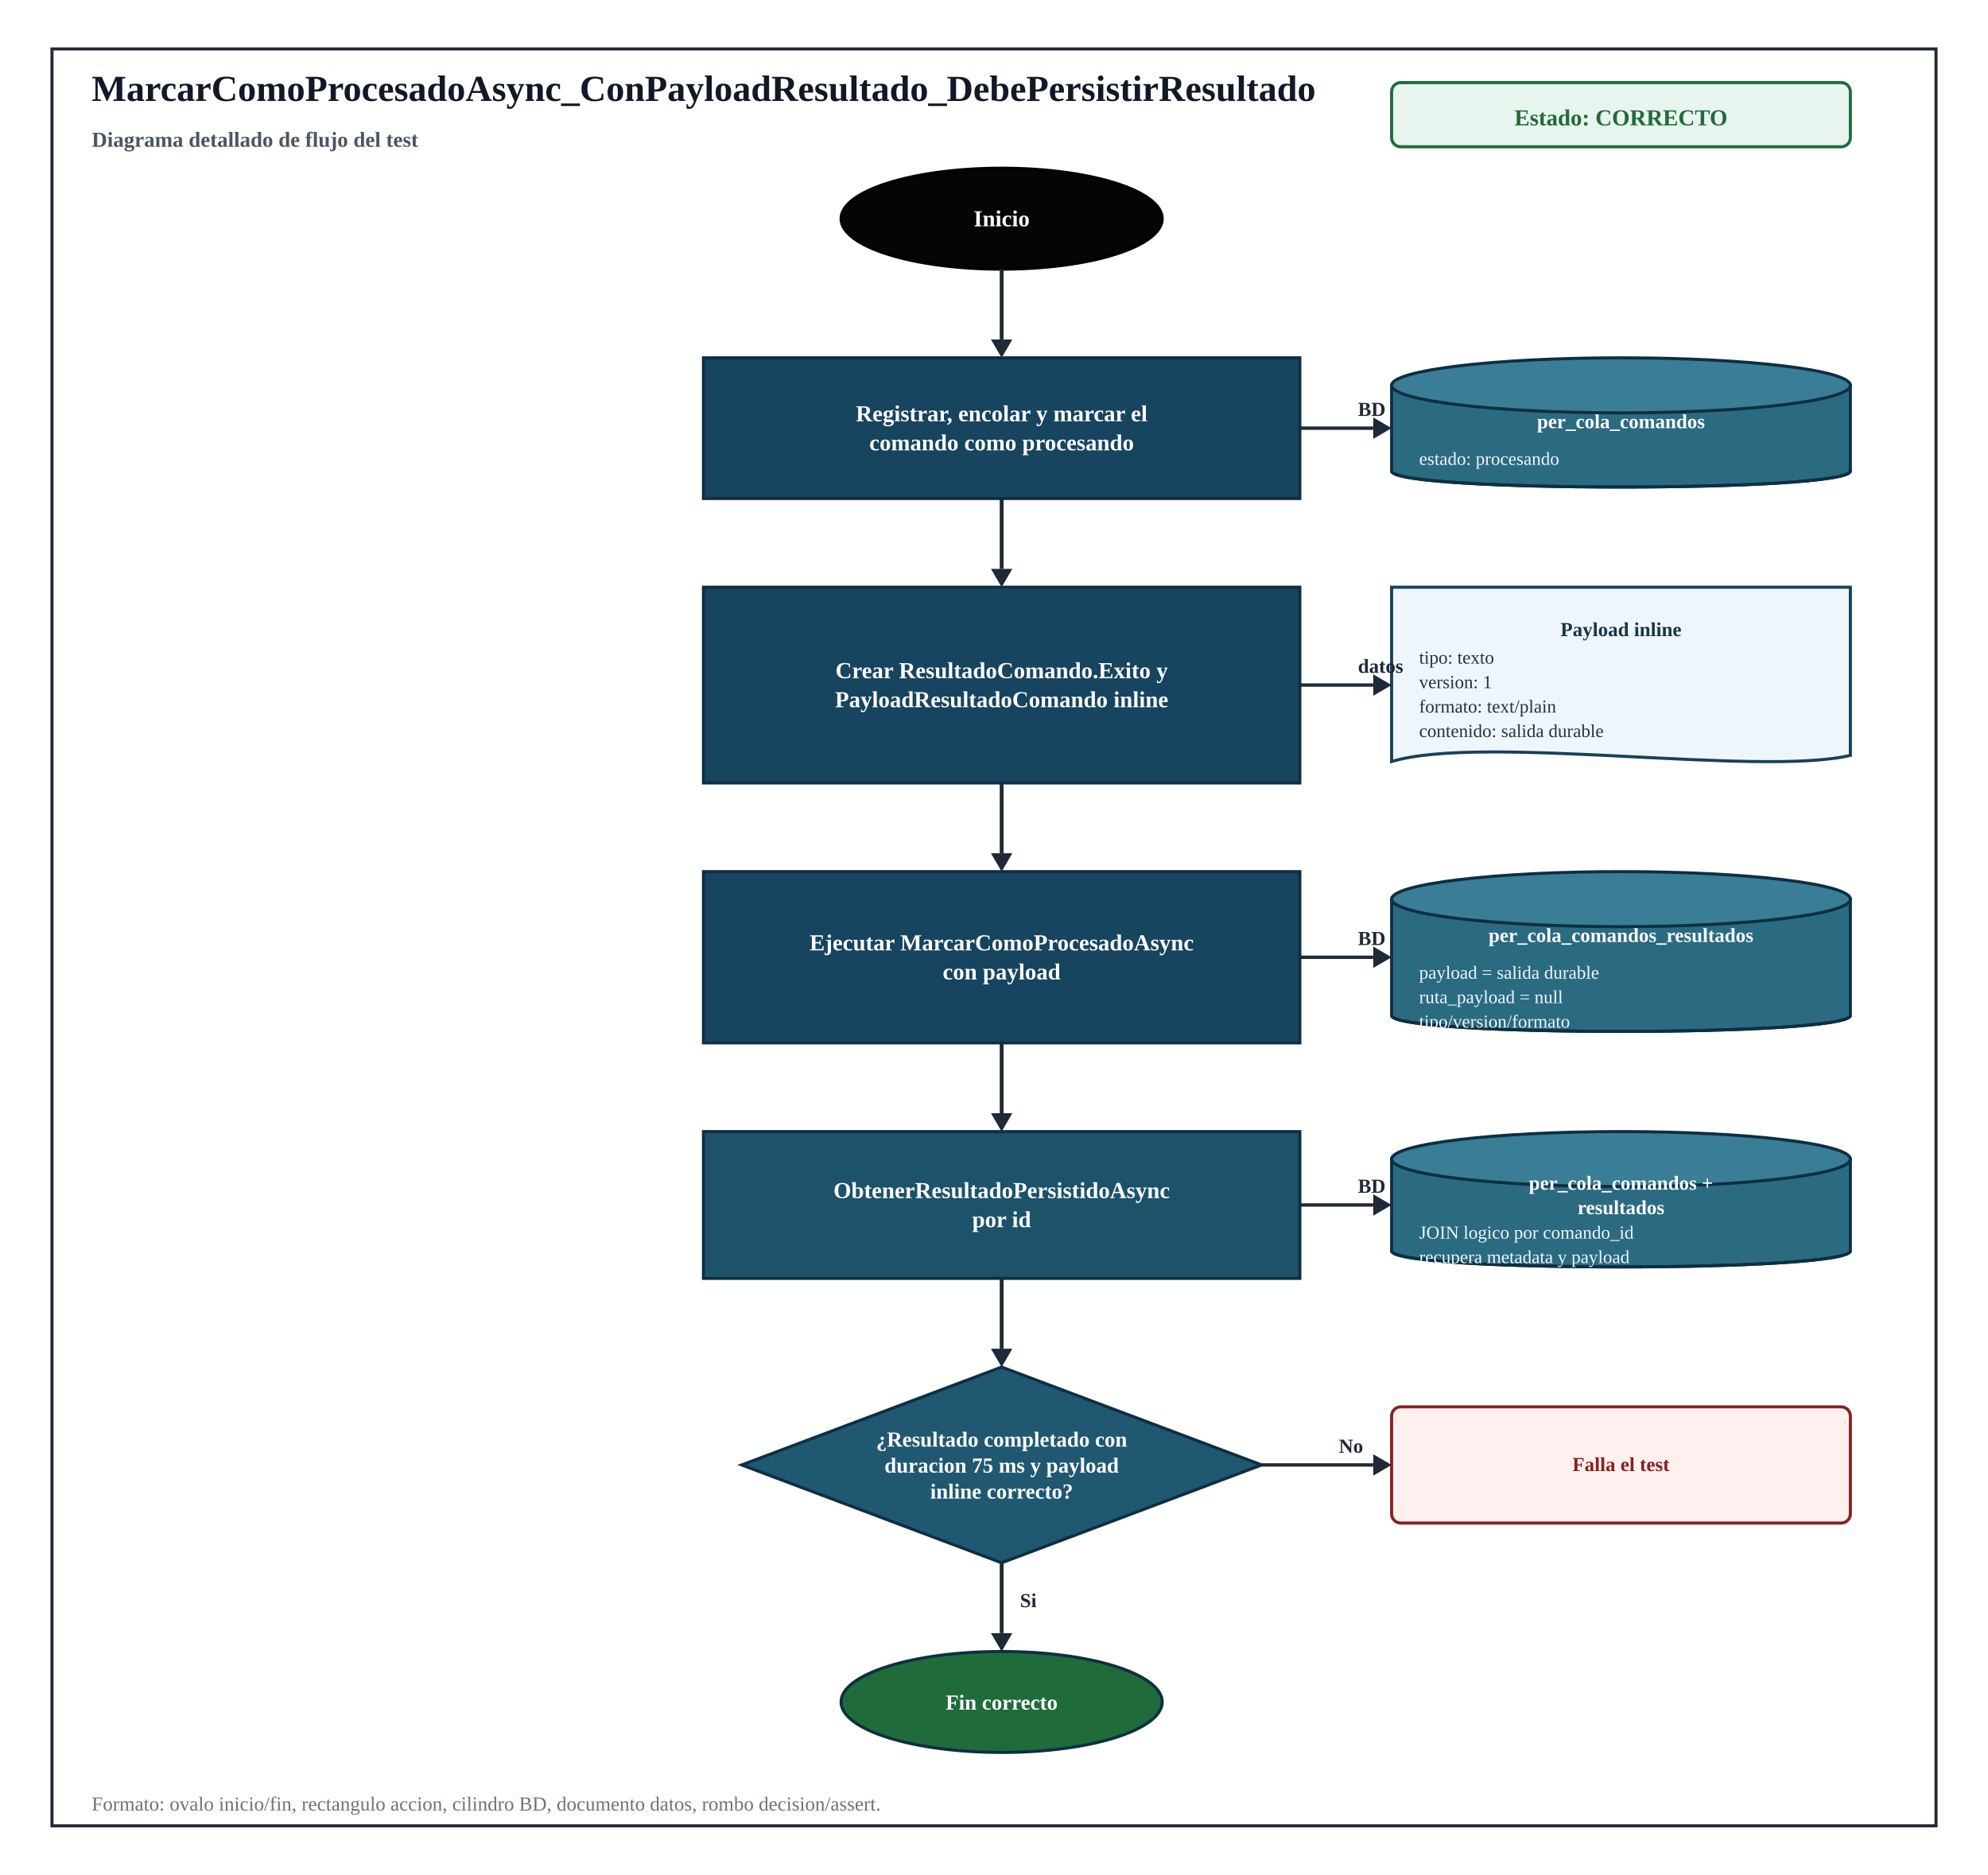
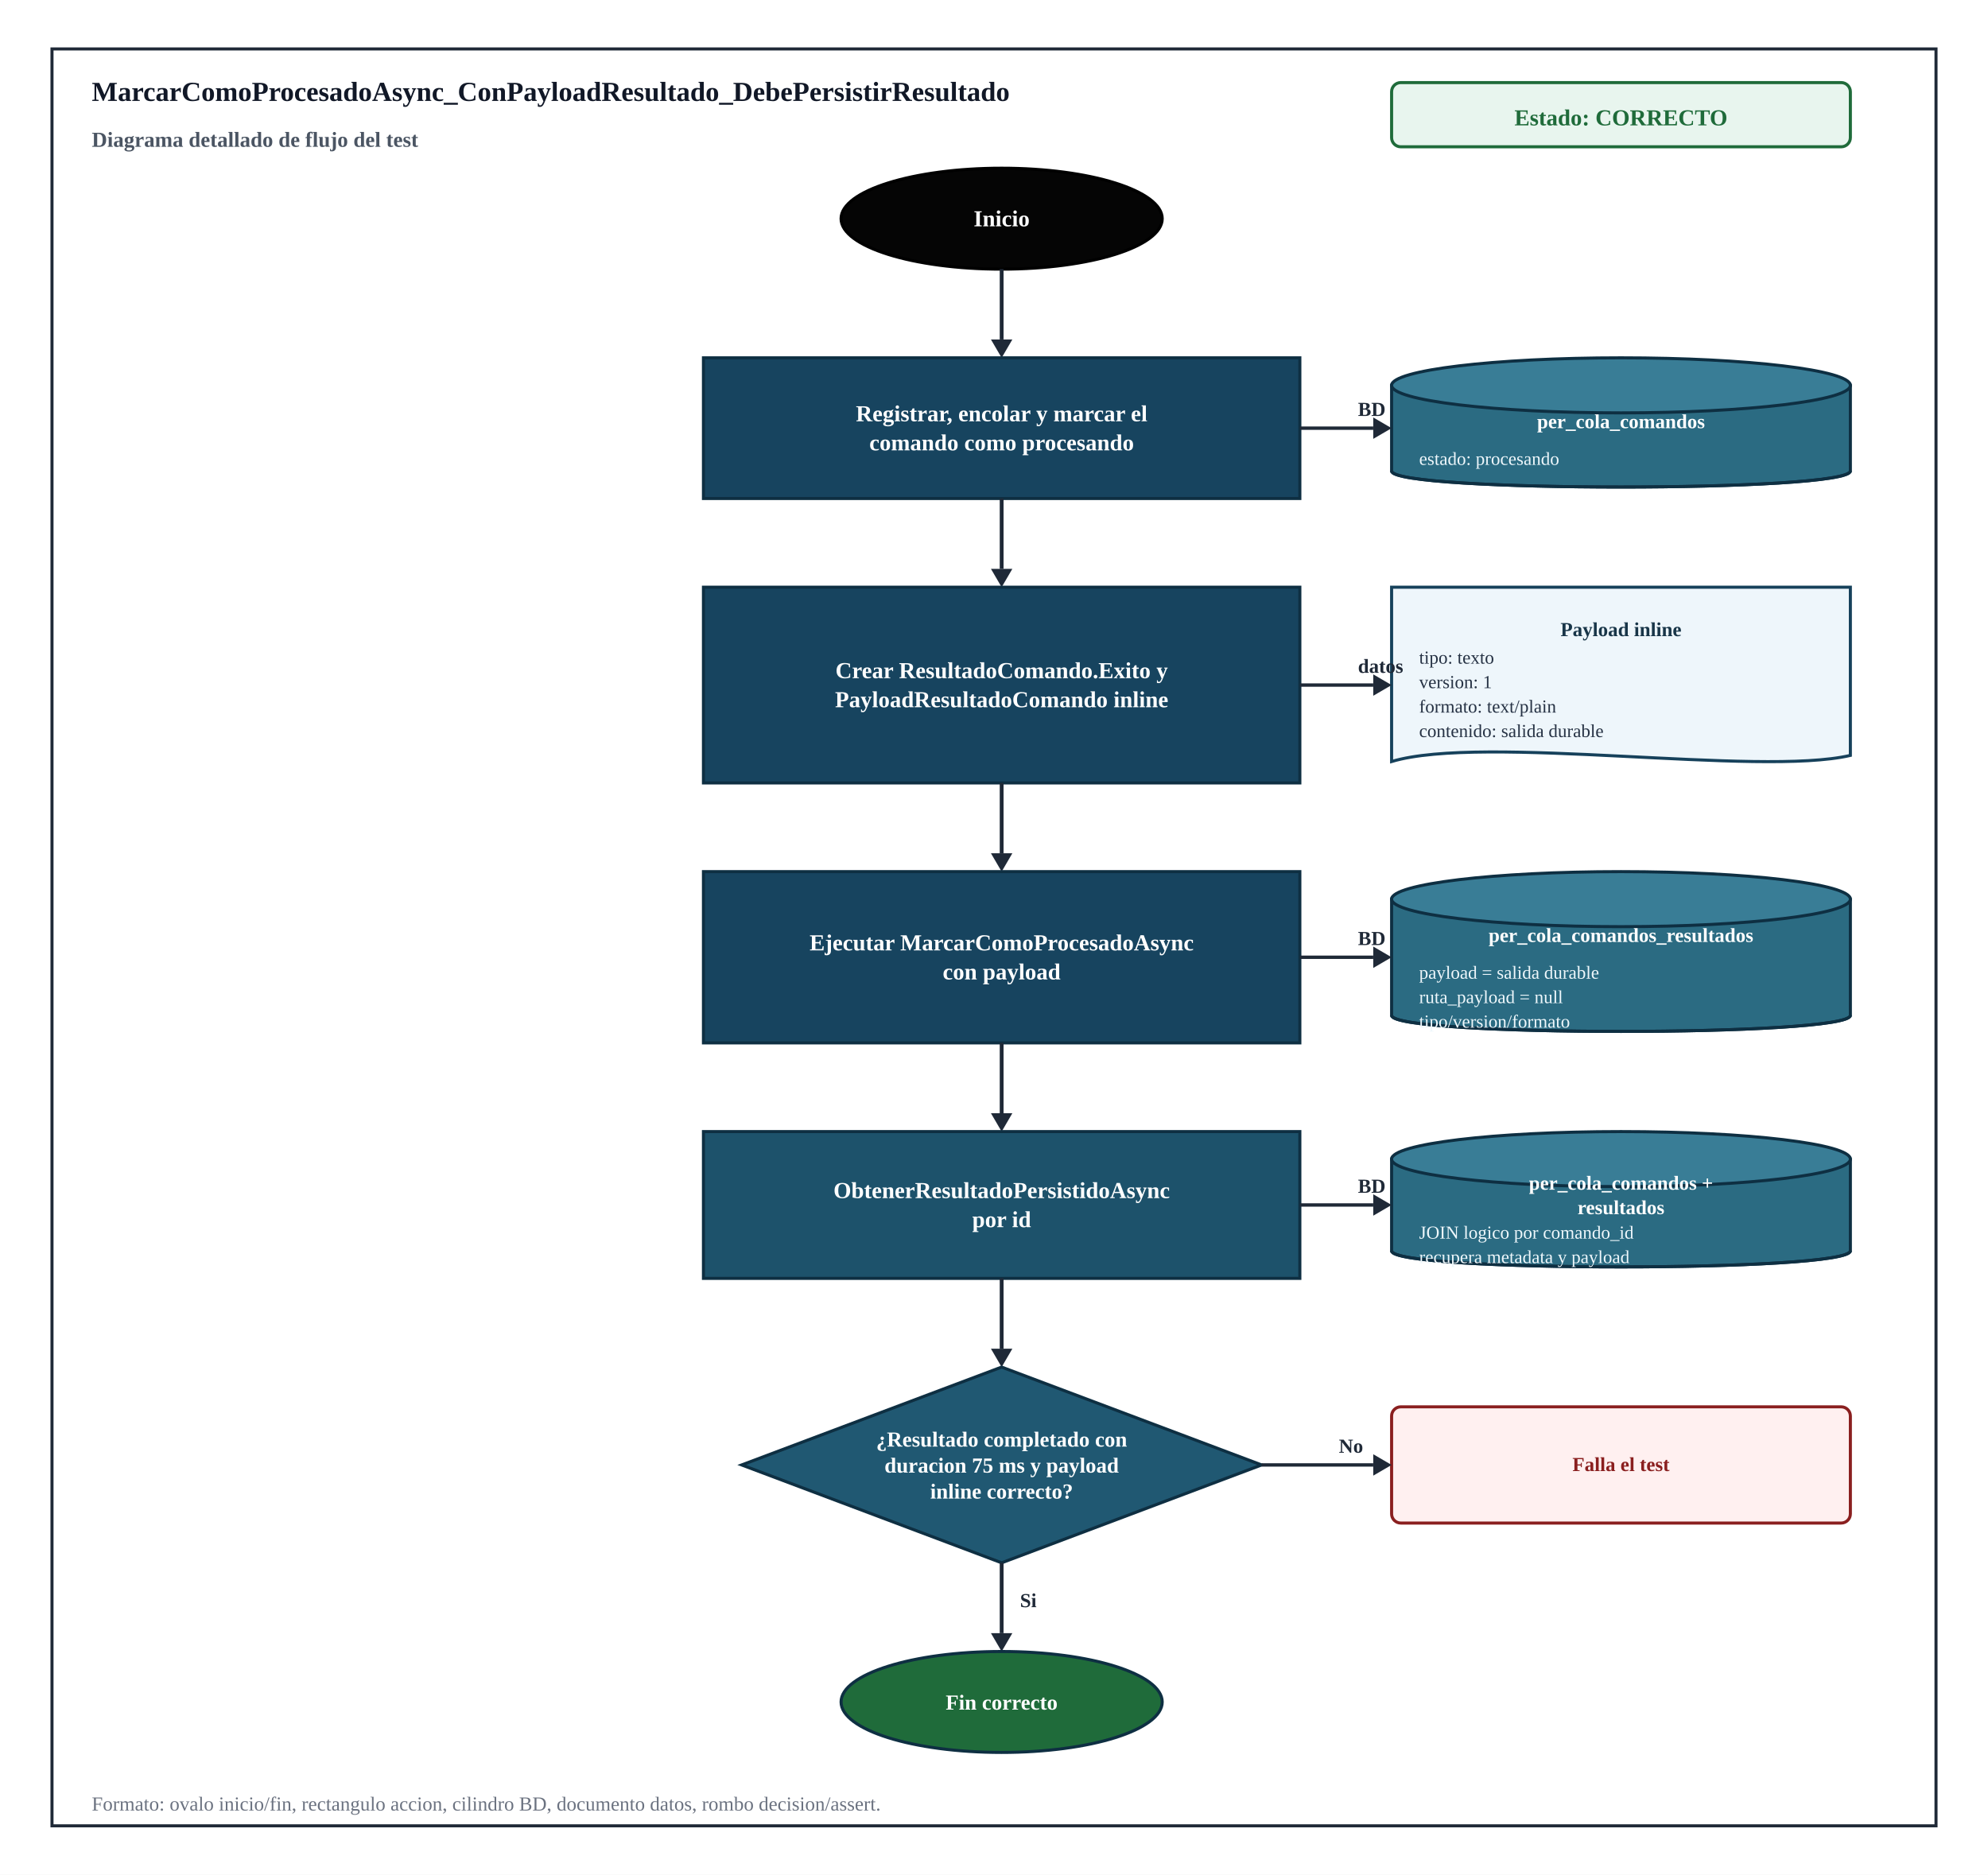
<svg xmlns="http://www.w3.org/2000/svg" width="1300" height="1226" viewBox="0 0 1300 1226">
  <rect width="100%" height="100%" fill="#ffffff" />
  <rect x="34" y="32" width="1232" height="1162" fill="none" stroke="#1f2937" stroke-width="2" />
-   <text x="60" y="66" font-size="24" fill="#111827" font-weight="800">MarcarComoProcesadoAsync_ConPayloadResultado_DebePersistirResultado</text>
+   <text x="60" y="66" font-size="18" fill="#111827" font-weight="800">MarcarComoProcesadoAsync_ConPayloadResultado_DebePersistirResultado</text>
  <text x="60" y="96" font-size="14" fill="#4b5563" font-weight="600">Diagrama detallado de flujo del test</text>
  <rect x="910" y="54" width="300" height="42" rx="6" fill="#e8f5ee" stroke="#1f6b3a" stroke-width="2" />
  <text x="1060.0" y="82.0" text-anchor="middle" font-size="15" fill="#1f6b3a" font-weight="800">Estado: CORRECTO</text>
  <ellipse cx="655.0" cy="143.0" rx="105.0" ry="33.0" fill="#050505" stroke="#000" stroke-width="2" />
  <text x="655.0" y="148.0" text-anchor="middle" font-size="15" fill="#ffffff" font-weight="700">Inicio</text>
  <line x1="655.0" y1="176" x2="655.0" y2="222" stroke="#1f2937" stroke-width="2.5" />
  <polygon points="648.0,222 662.0,222 655.0,234" fill="#1f2937" />
  <rect x="460" y="234" width="390" height="92" fill="#17445f" stroke="#0e2f42" stroke-width="2" />
  <text x="655.0" y="275.5" text-anchor="middle" font-size="15" fill="#ffffff" font-weight="700">Registrar, encolar y marcar el</text>
  <text x="655.0" y="294.5" text-anchor="middle" font-size="15" fill="#ffffff" font-weight="700">comando como procesando</text>
  <path d="M910,252.0 C910,238.0 1210,238.0 1210,252.0 L1210,308.0 C1210,322.0 910,322.0 910,308.0 Z" fill="#2b6b82" stroke="#0e2f42" stroke-width="2" />
  <ellipse cx="1060.0" cy="252.0" rx="150.0" ry="18" fill="#397d96" stroke="#0e2f42" stroke-width="2" />
  <path d="M910,308.0 C910,322.0 1210,322.0 1210,308.0" fill="none" stroke="#0e2f42" stroke-width="2" />
  <text x="1060.0" y="280.0" text-anchor="middle" font-size="13" fill="#ffffff" font-weight="700">per_cola_comandos</text>
  <text x="928" y="304" font-size="12" fill="#eef7fb" font-weight="500">estado: procesando</text>
  <path d="M850,280.0 H880.0 V280.0 H898" fill="none" stroke="#1f2937" stroke-width="2.2" />
  <polygon points="898,273.0 898,287.0 910,280.0" fill="#1f2937" />
  <text x="888.0" y="272.0" font-size="13" fill="#1f2937" font-weight="700">BD</text>
  <line x1="655.0" y1="326" x2="655.0" y2="372" stroke="#1f2937" stroke-width="2.5" />
  <polygon points="648.0,372 662.0,372 655.0,384" fill="#1f2937" />
  <rect x="460" y="384" width="390" height="128" fill="#17445f" stroke="#0e2f42" stroke-width="2" />
  <text x="655.0" y="443.5" text-anchor="middle" font-size="15" fill="#ffffff" font-weight="700">Crear ResultadoComando.Exito y</text>
  <text x="655.0" y="462.5" text-anchor="middle" font-size="15" fill="#ffffff" font-weight="700">PayloadResultadoComando inline</text>
  <path d="M910,384.0 H1210 V494.0 C1150,508.0 970,480.0 910,498.0 Z" fill="#eef6fb" stroke="#16415b" stroke-width="2" />
  <text x="1060.0" y="416.0" text-anchor="middle" font-size="13" fill="#183548" font-weight="700">Payload inline</text>
  <text x="928" y="434" font-size="12" fill="#263244" font-weight="500">tipo: texto</text>
  <text x="928" y="450" font-size="12" fill="#263244" font-weight="500">version: 1</text>
  <text x="928" y="466" font-size="12" fill="#263244" font-weight="500">formato: text/plain</text>
  <text x="928" y="482" font-size="12" fill="#263244" font-weight="500">contenido: salida durable</text>
  <path d="M850,448.0 H880.0 V448.0 H898" fill="none" stroke="#1f2937" stroke-width="2.2" />
  <polygon points="898,441.0 898,455.0 910,448.0" fill="#1f2937" />
  <text x="888.0" y="440.0" font-size="13" fill="#1f2937" font-weight="700">datos</text>
  <line x1="655.0" y1="512" x2="655.0" y2="558" stroke="#1f2937" stroke-width="2.5" />
  <polygon points="648.0,558 662.0,558 655.0,570" fill="#1f2937" />
  <rect x="460" y="570" width="390" height="112" fill="#17445f" stroke="#0e2f42" stroke-width="2" />
  <text x="655.0" y="621.5" text-anchor="middle" font-size="15" fill="#ffffff" font-weight="700">Ejecutar MarcarComoProcesadoAsync</text>
  <text x="655.0" y="640.5" text-anchor="middle" font-size="15" fill="#ffffff" font-weight="700">con payload</text>
  <path d="M910,588.0 C910,574.0 1210,574.0 1210,588.0 L1210,664.0 C1210,678.0 910,678.0 910,664.0 Z" fill="#2b6b82" stroke="#0e2f42" stroke-width="2" />
  <ellipse cx="1060.0" cy="588.0" rx="150.0" ry="18" fill="#397d96" stroke="#0e2f42" stroke-width="2" />
  <path d="M910,664.0 C910,678.0 1210,678.0 1210,664.0" fill="none" stroke="#0e2f42" stroke-width="2" />
  <text x="1060.0" y="616.0" text-anchor="middle" font-size="13" fill="#ffffff" font-weight="700">per_cola_comandos_resultados</text>
  <text x="928" y="640" font-size="12" fill="#eef7fb" font-weight="500">payload = salida durable</text>
  <text x="928" y="656" font-size="12" fill="#eef7fb" font-weight="500">ruta_payload = null</text>
  <text x="928" y="672" font-size="12" fill="#eef7fb" font-weight="500">tipo/version/formato</text>
  <path d="M850,626.0 H880.0 V626.0 H898" fill="none" stroke="#1f2937" stroke-width="2.2" />
  <polygon points="898,619.0 898,633.0 910,626.0" fill="#1f2937" />
  <text x="888.0" y="618.0" font-size="13" fill="#1f2937" font-weight="700">BD</text>
  <line x1="655.0" y1="682" x2="655.0" y2="728" stroke="#1f2937" stroke-width="2.5" />
  <polygon points="648.0,728 662.0,728 655.0,740" fill="#1f2937" />
  <rect x="460" y="740" width="390" height="96" fill="#1d526b" stroke="#0e2f42" stroke-width="2" />
  <text x="655.0" y="783.5" text-anchor="middle" font-size="15" fill="#ffffff" font-weight="700">ObtenerResultadoPersistidoAsync</text>
  <text x="655.0" y="802.5" text-anchor="middle" font-size="15" fill="#ffffff" font-weight="700">por id</text>
  <path d="M910,758.0 C910,744.0 1210,744.0 1210,758.0 L1210,818.0 C1210,832.0 910,832.0 910,818.0 Z" fill="#2b6b82" stroke="#0e2f42" stroke-width="2" />
  <ellipse cx="1060.0" cy="758.0" rx="150.0" ry="18" fill="#397d96" stroke="#0e2f42" stroke-width="2" />
  <path d="M910,818.0 C910,832.0 1210,832.0 1210,818.0" fill="none" stroke="#0e2f42" stroke-width="2" />
  <text x="1060.0" y="778.0" text-anchor="middle" font-size="13" fill="#ffffff" font-weight="700">per_cola_comandos +</text>
  <text x="1060.0" y="794.0" text-anchor="middle" font-size="13" fill="#ffffff" font-weight="700">resultados</text>
  <text x="928" y="810" font-size="12" fill="#eef7fb" font-weight="500">JOIN logico por comando_id</text>
  <text x="928" y="826" font-size="12" fill="#eef7fb" font-weight="500">recupera metadata y payload</text>
  <path d="M850,788.0 H880.0 V788.0 H898" fill="none" stroke="#1f2937" stroke-width="2.2" />
  <polygon points="898,781.0 898,795.0 910,788.0" fill="#1f2937" />
  <text x="888.0" y="780.0" font-size="13" fill="#1f2937" font-weight="700">BD</text>
  <line x1="655.0" y1="836" x2="655.0" y2="882" stroke="#1f2937" stroke-width="2.5" />
  <polygon points="648.0,882 662.0,882 655.0,894" fill="#1f2937" />
  <polygon points="655.0,894 825,958.0 655.0,1022 485,958.0" fill="#205872" stroke="#0e2f42" stroke-width="2" />
  <text x="655.0" y="946.0" text-anchor="middle" font-size="14" fill="#ffffff" font-weight="700">¿Resultado completado con</text>
  <text x="655.0" y="963.0" text-anchor="middle" font-size="14" fill="#ffffff" font-weight="700">duracion 75 ms y payload</text>
  <text x="655.0" y="980.0" text-anchor="middle" font-size="14" fill="#ffffff" font-weight="700">inline correcto?</text>
  <rect x="910" y="920.0" width="300" height="76" rx="6" fill="#fff0f0" stroke="#8a1f1f" stroke-width="2" />
  <text x="1060.0" y="962.0" text-anchor="middle" font-size="13" fill="#8a1f1f" font-weight="700">Falla el test</text>
  <path d="M825,958.0 H867.5 V958.0 H898" fill="none" stroke="#1f2937" stroke-width="2.2" />
  <polygon points="898,951.0 898,965.0 910,958.0" fill="#1f2937" />
  <text x="875.5" y="950.0" font-size="13" fill="#1f2937" font-weight="700">No</text>
  <line x1="655.0" y1="1022" x2="655.0" y2="1068" stroke="#1f2937" stroke-width="2.5" />
  <polygon points="648.0,1068 662.0,1068 655.0,1080" fill="#1f2937" />
  <text x="667.0" y="1051.0" font-size="13" fill="#1f2937" font-weight="700">Si</text>
  <ellipse cx="655.0" cy="1113.0" rx="105.0" ry="33.0" fill="#1f6b3a" stroke="#0e2f42" stroke-width="2" />
  <text x="655.0" y="1118.0" text-anchor="middle" font-size="14" fill="#ffffff" font-weight="700">Fin correcto</text>
  <text x="60" y="1184" font-size="13" fill="#6b7280">Formato: ovalo inicio/fin, rectangulo accion, cilindro BD, documento datos, rombo decision/assert.</text>
</svg>
